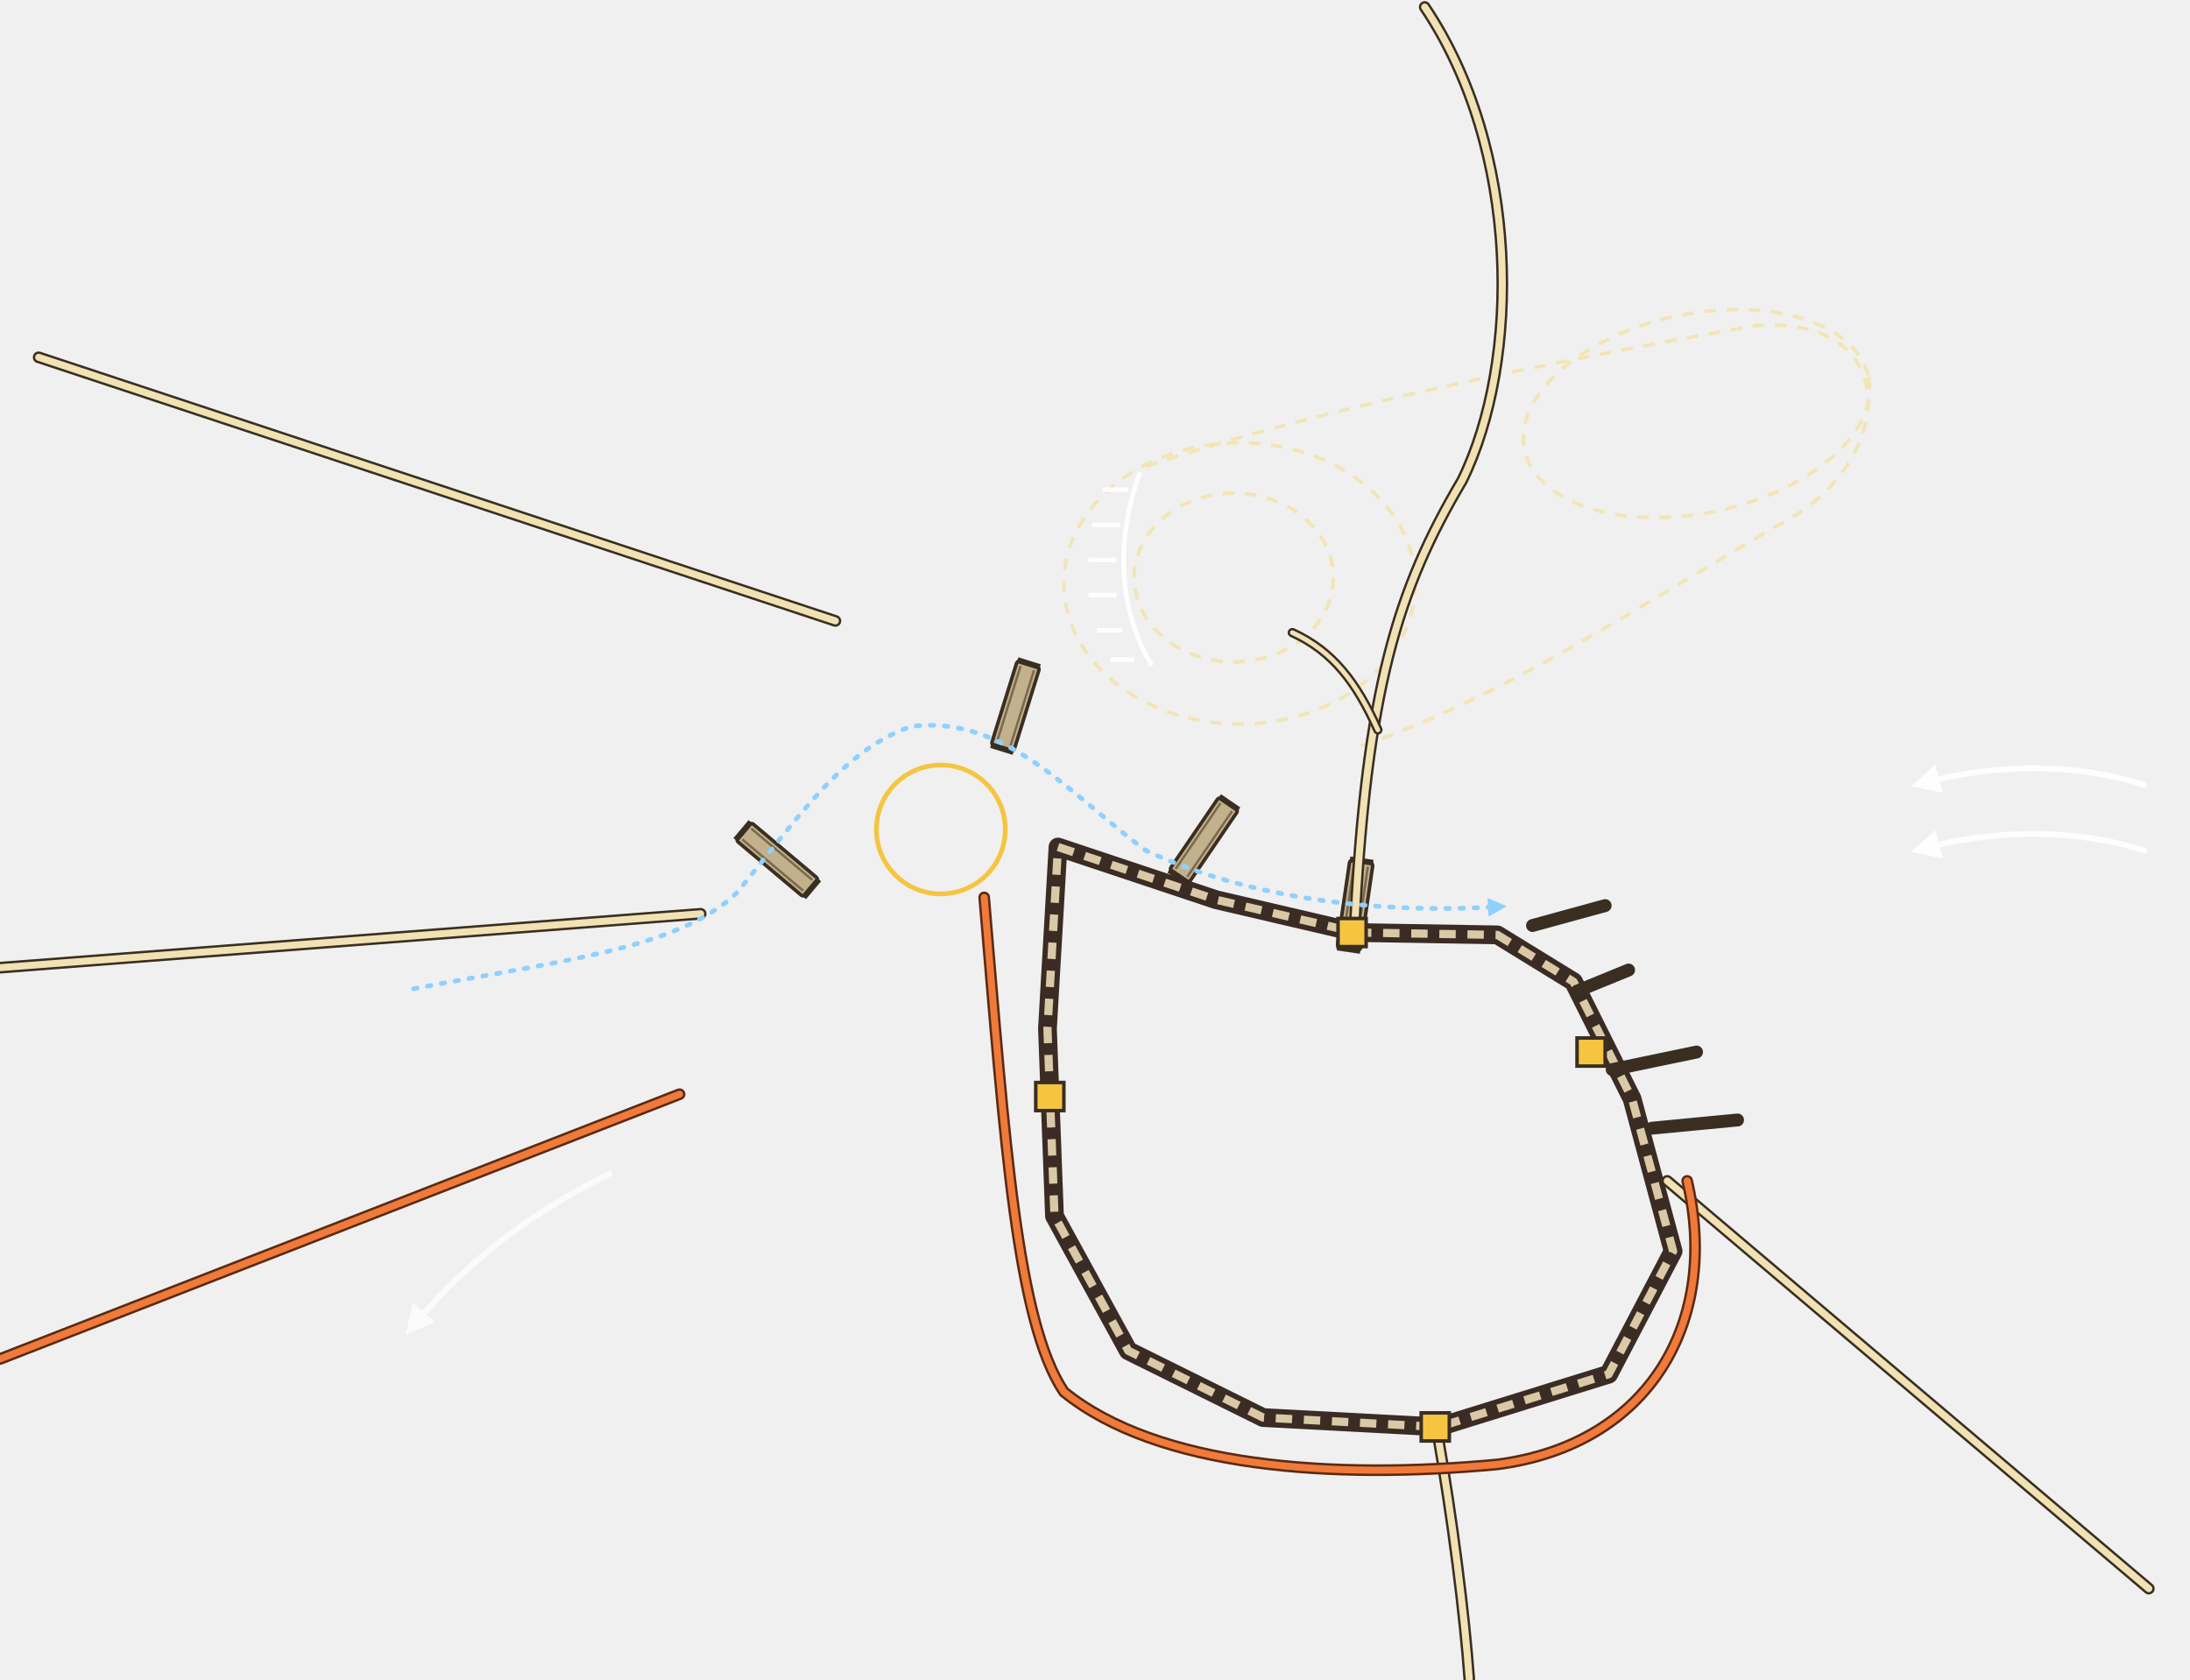
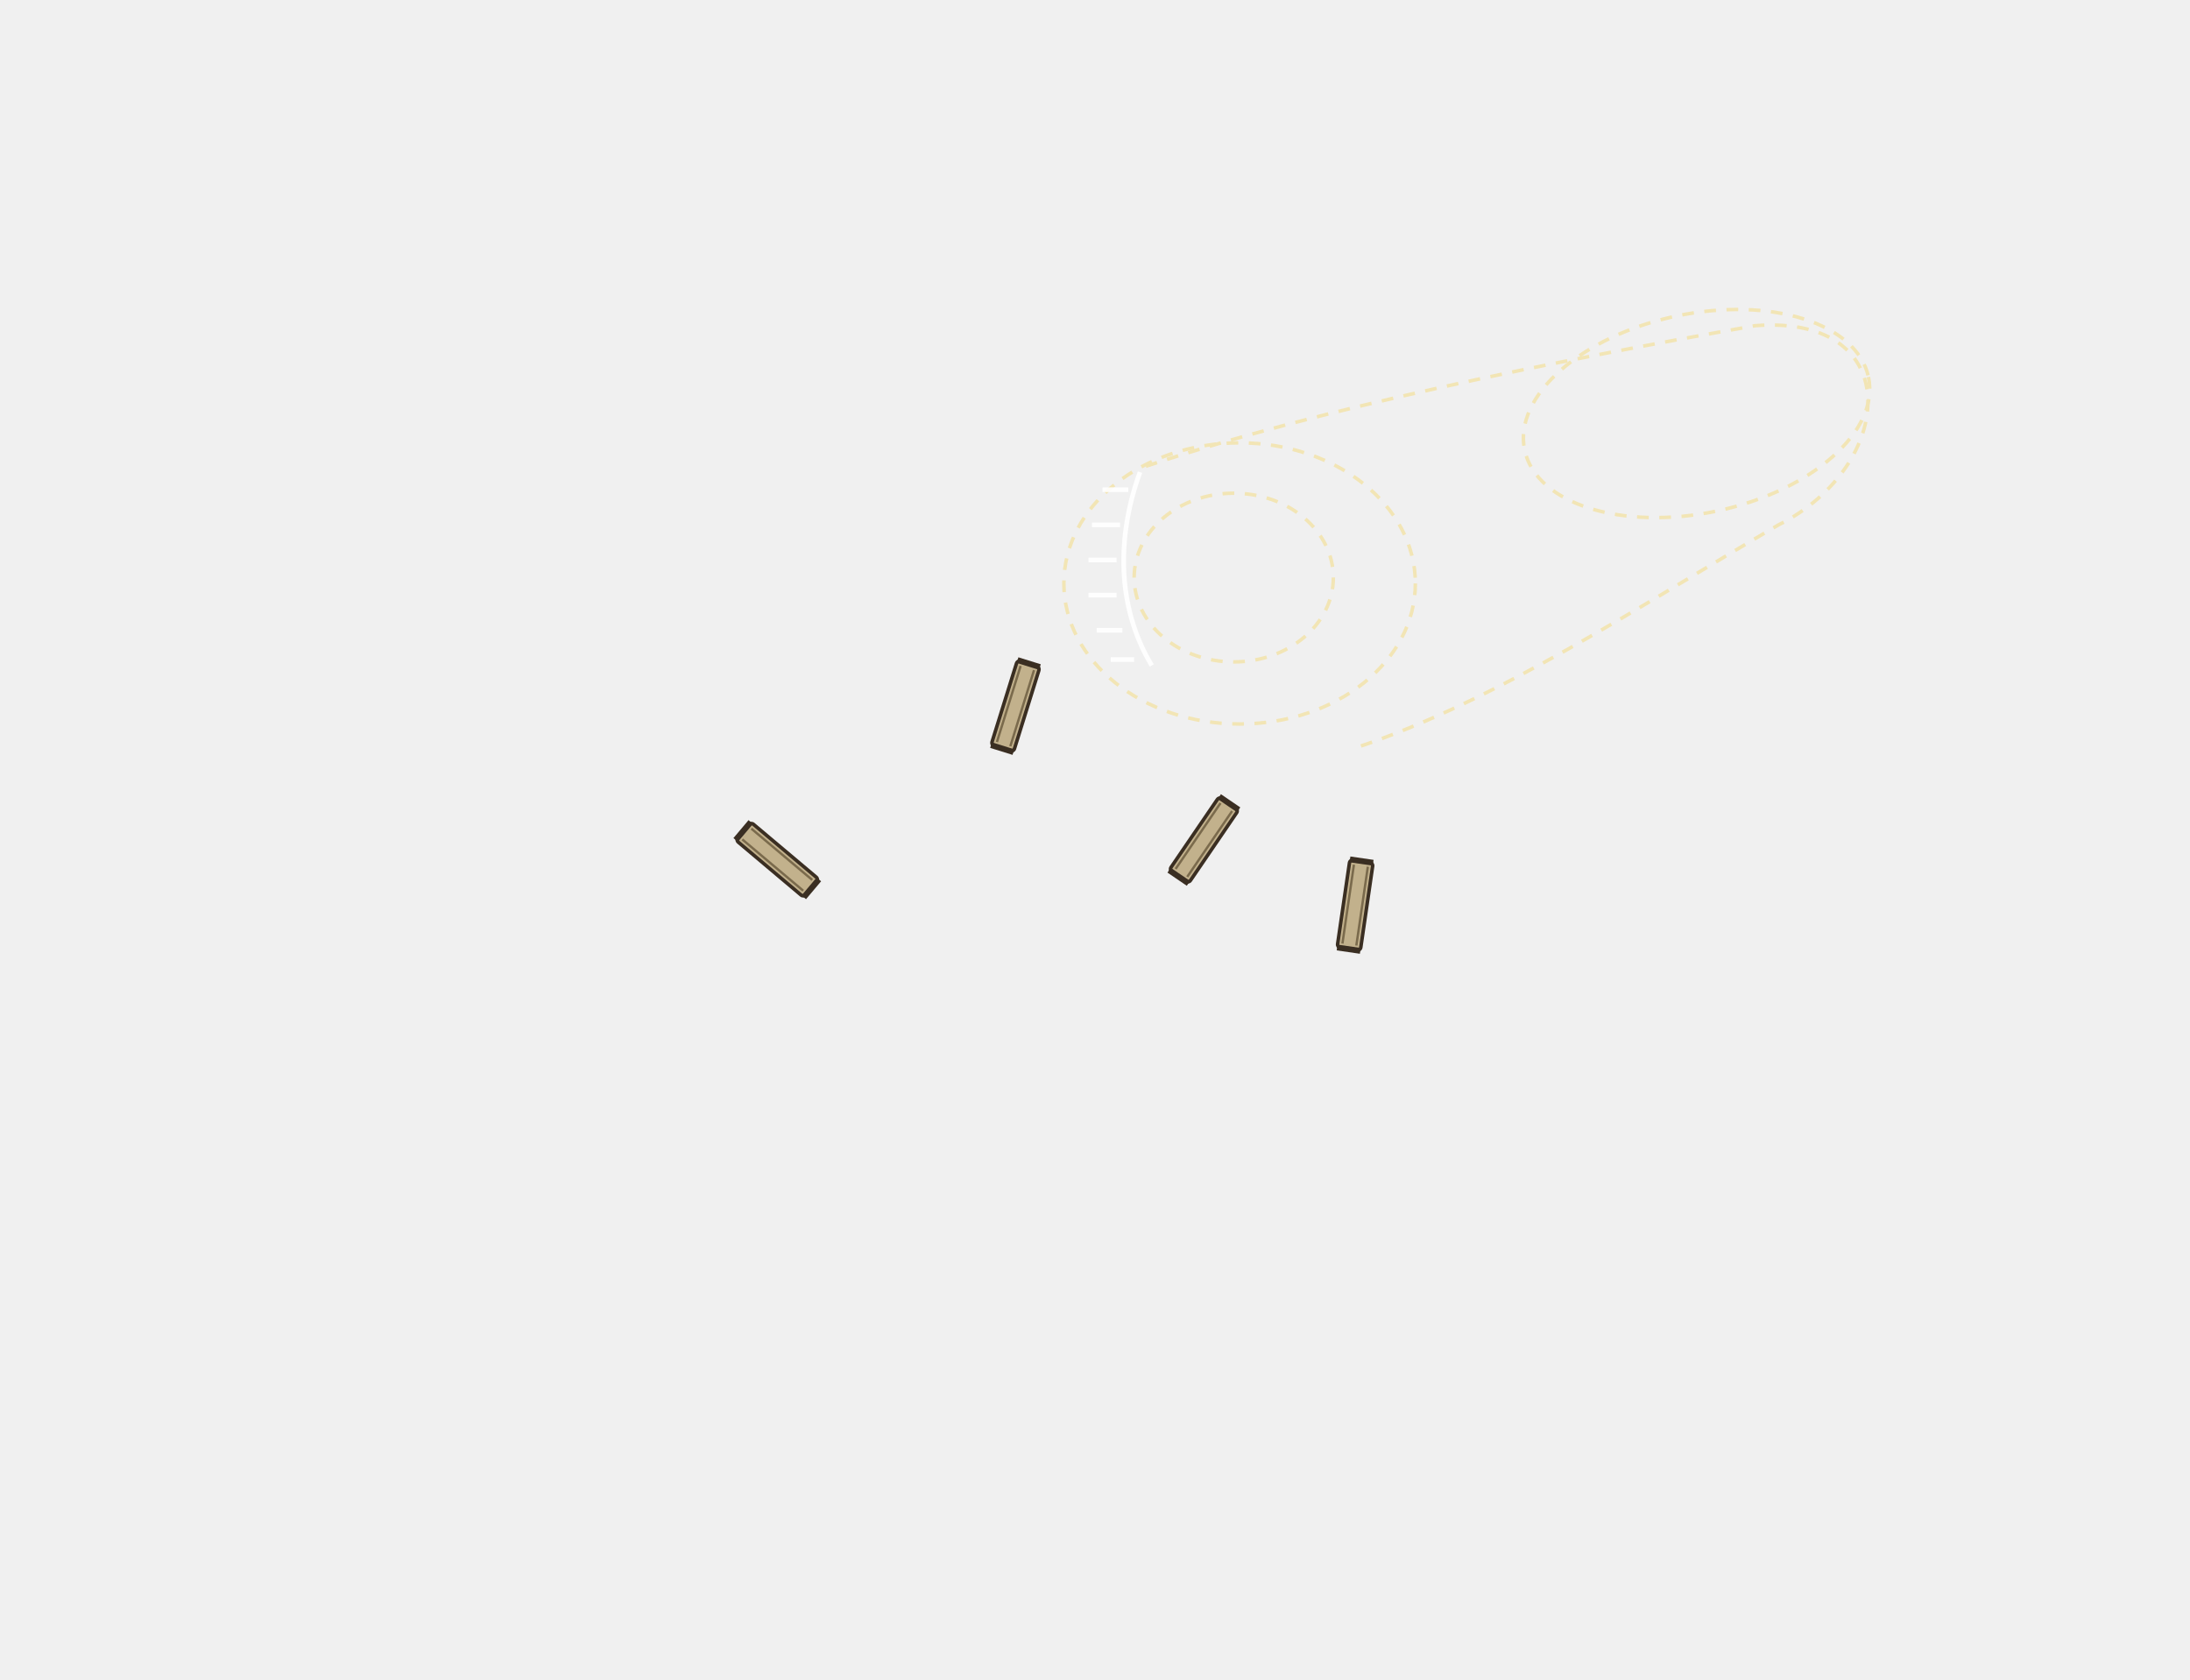
<svg xmlns="http://www.w3.org/2000/svg" width="2000" height="1534" viewBox="0 0 2000 1534">
-   <defs>
-     <radialGradient id="grass" cx="50%" cy="45%" r="75%">
-       <stop offset="0" stop-color="#8fab5c" />
-       <stop offset="0.7" stop-color="#6f8f44" />
-       <stop offset="1" stop-color="#4f6a33" />
-     </radialGradient>
-     <linearGradient id="sea" x1="0" y1="0" x2="1" y2="0">
-       <stop offset="0" stop-color="#4a6076" />
-       <stop offset="1" stop-color="#3b4f66" />
-     </linearGradient>
-     <pattern id="streets" width="46" height="46" patternUnits="userSpaceOnUse" patternTransform="rotate(12)">
-       <path d="M0 0H46M0 23H30M23 0V46M8 23V46M38 10V46" stroke="#000" stroke-opacity="0.16" stroke-width="2" fill="none" />
-       <rect x="27" y="27" width="8" height="8" fill="#000" fill-opacity="0.08" />
-       <rect x="4" y="4" width="12" height="9" fill="#000" fill-opacity="0.07" />
-     </pattern>
-     <pattern id="hatch" width="18" height="18" patternUnits="userSpaceOnUse" patternTransform="rotate(-45)">
-       <path d="M0 9H18" stroke="#c9b6d8" stroke-opacity="0.28" stroke-width="2" />
-     </pattern>
-     <pattern id="waves" width="40" height="14" patternUnits="userSpaceOnUse">
-       <path d="M0 7 Q10 2 20 7 T40 7" fill="none" stroke="#fff" stroke-opacity="0.07" stroke-width="2" />
-     </pattern>
-     <radialGradient id="smoke">
-       <stop offset="0" stop-color="#8b6b62" stop-opacity="0.55" />
-       <stop offset="1" stop-color="#8b6b62" stop-opacity="0" />
-     </radialGradient>
-     <marker id="arrow" viewBox="0 0 10 10" refX="5" refY="5" markerWidth="5" markerHeight="5" orient="auto-start-reverse">
-       <path d="M0 0L10 5L0 10Z" fill="#fff" />
-     </marker>
-     <marker id="barrow" viewBox="0 0 10 10" refX="5" refY="5" markerWidth="4" markerHeight="4" orient="auto">
-       <path d="M0 0L10 5L0 10Z" fill="#8fd0ff" />
-     </marker>
-   </defs>
  <g transform="scale(1.07) translate(-22 -22)">
    <g fill="none" stroke="#f3e2a6" stroke-width="3" stroke-dasharray="10 9" opacity="0.8">
      <ellipse cx="1075" cy="515" rx="85" ry="72" />
      <ellipse cx="1080" cy="520" rx="150" ry="120" />
      <ellipse cx="1470" cy="375" rx="150" ry="85" transform="rotate(-12 1470 375)" />
      <path d="M1000,420 C1150,370 1350,330 1520,300 C1650,290 1640,420 1540,470 C1420,540 1300,620 1180,660" />
    </g>
    <g transform="translate(1178.6 794.6) rotate(98.3)">
      <rect x="-38" y="-10" width="76" height="20" rx="3" fill="#c2b18c" stroke="#3a2e22" stroke-width="3" />
      <path d="M-34 -6H34M-34 6H34" stroke="#7a6a4c" stroke-width="2" />
      <path d="M-38 -10v20M38 -10v20" stroke="#3a2e22" stroke-width="5" />
    </g>
    <g transform="translate(1049.5 739) rotate(124.3)">
      <rect x="-38" y="-10" width="76" height="20" rx="3" fill="#c2b18c" stroke="#3a2e22" stroke-width="3" />
      <path d="M-34 -6H34M-34 6H34" stroke="#7a6a4c" stroke-width="2" />
      <path d="M-38 -10v20M38 -10v20" stroke="#3a2e22" stroke-width="5" />
    </g>
    <g transform="translate(888.7 624.7) rotate(107.3)">
      <rect x="-38" y="-10" width="76" height="20" rx="3" fill="#c2b18c" stroke="#3a2e22" stroke-width="3" />
      <path d="M-34 -6H34M-34 6H34" stroke="#7a6a4c" stroke-width="2" />
      <path d="M-38 -10v20M38 -10v20" stroke="#3a2e22" stroke-width="5" />
    </g>
    <g transform="translate(685.4 755.8) rotate(40.1)">
      <rect x="-38" y="-10" width="76" height="20" rx="3" fill="#c2b18c" stroke="#3a2e22" stroke-width="3" />
      <path d="M-34 -6H34M-34 6H34" stroke="#7a6a4c" stroke-width="2" />
      <path d="M-38 -10v20M38 -10v20" stroke="#3a2e22" stroke-width="5" />
    </g>
    <g fill="none" stroke="#fff" stroke-width="4" opacity="0.9">
      <path d="M995,425 C975,480 975,540 1005,590" />
      <path d="M985,440h-22M978,470h-24M975,500h-24M975,530h-24M980,560h-22M990,585h-20" />
    </g>
-     <path d="M925,745 L1060,790 L1180,818 L1300,820 L1365,860 L1415,960 L1450,1090 L1395,1195 L1250,1240 L1100,1232 L985,1175 L922,1060 L916,900 Z" fill="none" stroke="#3a2c24" stroke-width="16" stroke-linejoin="round" />
-     <path d="M925,745 L1060,790 L1180,818 L1300,820 L1365,860 L1415,960 L1450,1090 L1395,1195 L1250,1240 L1100,1232 L985,1175 L922,1060 L916,900 Z" fill="none" stroke="#d9c9a6" stroke-width="7" stroke-dasharray="14 10" stroke-linejoin="round" />
-     <path d="M1238,28 C1320,150 1320,330 1270,432 C1215,525 1188,610 1178,818" fill="none" stroke="#3a2e22" stroke-width="10" stroke-linecap="round" />
-     <path d="M1238,28 C1320,150 1320,330 1270,432 C1215,525 1188,610 1178,818" fill="none" stroke="#f1e2b4" stroke-width="6" stroke-linecap="round" />
-     <path d="M1248,1240 C1262,1320 1272,1400 1276,1455" fill="none" stroke="#3a2e22" stroke-width="10" stroke-linecap="round" />
-     <path d="M1248,1240 C1262,1320 1272,1400 1276,1455" fill="none" stroke="#f1e2b4" stroke-width="6" stroke-linecap="round" />
-     <path d="M55,327 L735,552" fill="none" stroke="#3a2e22" stroke-width="10" stroke-linecap="round" />
-     <path d="M55,327 L735,552" fill="none" stroke="#f1e2b4" stroke-width="6" stroke-linecap="round" />
-     <path d="M22,848 L620,802" fill="none" stroke="#3a2e22" stroke-width="10" stroke-linecap="round" />
-     <path d="M22,848 L620,802" fill="none" stroke="#f1e2b4" stroke-width="6" stroke-linecap="round" />
-     <path d="M1445,1030 L1856,1378" fill="none" stroke="#3a2e22" stroke-width="10" stroke-linecap="round" />
-     <path d="M1445,1030 L1856,1378" fill="none" stroke="#f1e2b4" stroke-width="6" stroke-linecap="round" />
-     <path d="M1125,562 C1160,578 1180,605 1198,645" fill="none" stroke="#3a2e22" stroke-width="8" stroke-linecap="round" />
-     <path d="M1125,562 C1160,578 1180,605 1198,645" fill="none" stroke="#f1e2b4" stroke-width="4" stroke-linecap="round" />
-     <path d="M22,1182 L602,956" fill="none" stroke="#5a2a14" stroke-width="10" stroke-linecap="round" />
-     <path d="M22,1182 L602,956" fill="none" stroke="#f07a3a" stroke-width="6" stroke-linecap="round" />
-     <path d="M862,788 C880,1000 890,1150 930,1210 C1010,1275 1160,1285 1300,1272 C1430,1255 1490,1150 1462,1030" fill="none" stroke="#5a2a14" stroke-width="10" stroke-linecap="round" />
-     <path d="M862,788 C880,1000 890,1150 930,1210 C1010,1275 1160,1285 1300,1272 C1430,1255 1490,1150 1462,1030" fill="none" stroke="#f07a3a" stroke-width="6" stroke-linecap="round" />
-     <path d="M375,866 C500,842 600,832 650,785 C700,725 740,662 800,642 C880,632 935,700 1000,748 C1090,790 1200,802 1300,796" fill="none" stroke="#8fd0ff" stroke-width="4" stroke-dasharray="3 9" stroke-linecap="round" marker-end="url(#barrow)" />
-     <path d="M1330,812 L1392,795" stroke="#3a2e22" stroke-width="11" stroke-linecap="round" />
-     <path d="M1368,868 L1412,850" stroke="#3a2e22" stroke-width="11" stroke-linecap="round" />
-     <path d="M1398,935 L1470,920" stroke="#3a2e22" stroke-width="11" stroke-linecap="round" />
-     <path d="M1432,985 L1505,978" stroke="#3a2e22" stroke-width="11" stroke-linecap="round" />
-     <rect x="1164" y="806" width="24" height="24" fill="#f5c542" stroke="#3a2e22" stroke-width="3" />
-     <rect x="906" y="946" width="24" height="24" fill="#f5c542" stroke="#3a2e22" stroke-width="3" />
-     <rect x="1368" y="908" width="24" height="24" fill="#f5c542" stroke="#3a2e22" stroke-width="3" />
-     <rect x="1235" y="1228" width="24" height="24" fill="#f5c542" stroke="#3a2e22" stroke-width="3" />
-     <circle cx="825" cy="730" r="55" fill="none" stroke="#f5c542" stroke-width="4" />
-     <g fill="none" stroke="#fff" stroke-width="5" stroke-linecap="round" marker-end="url(#arrow)" opacity="0.9">
-       <path d="M1852,692 C1790,672 1720,675 1665,690" />
-       <path d="M1852,748 C1790,728 1720,731 1665,746" />
-       <path d="M542,1024 C470,1060 420,1100 376,1152" opacity="0.8" />
-     </g>
  </g>
</svg>
